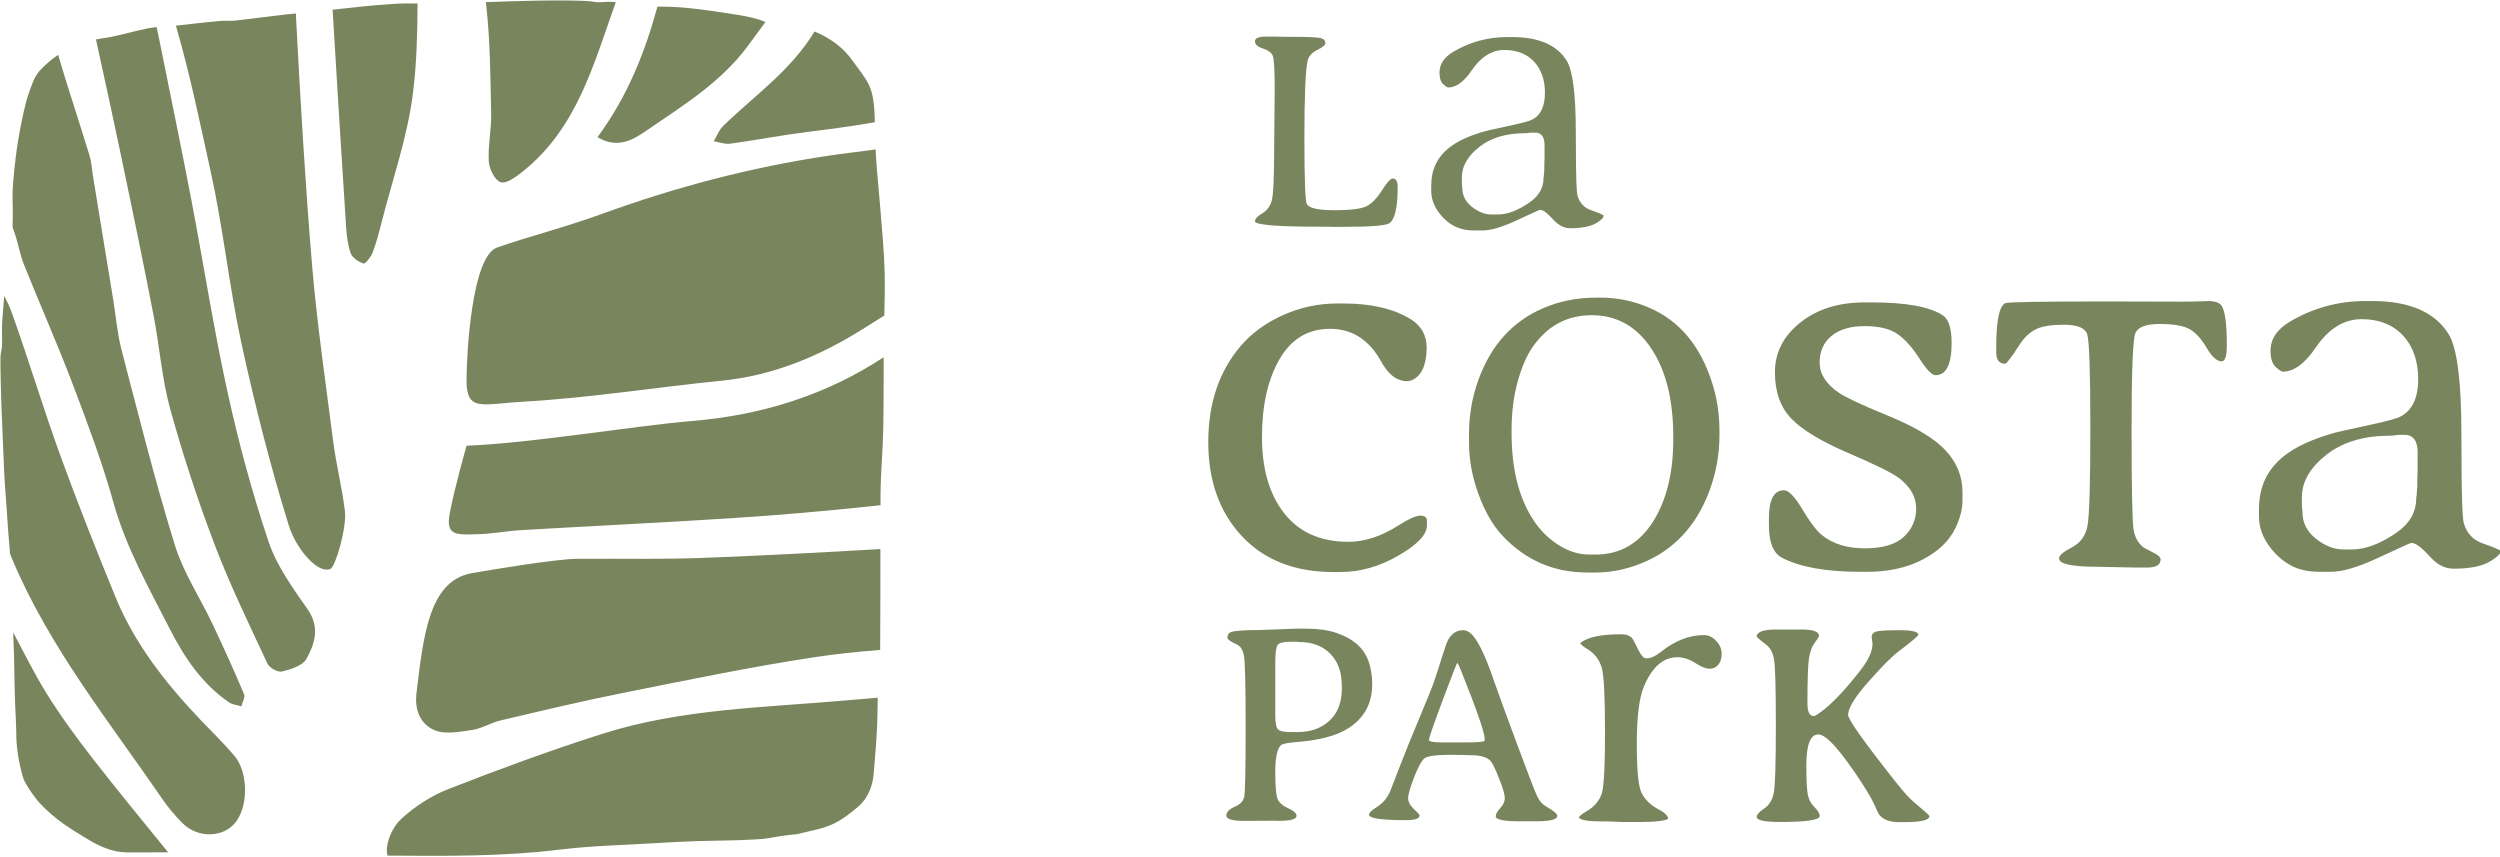
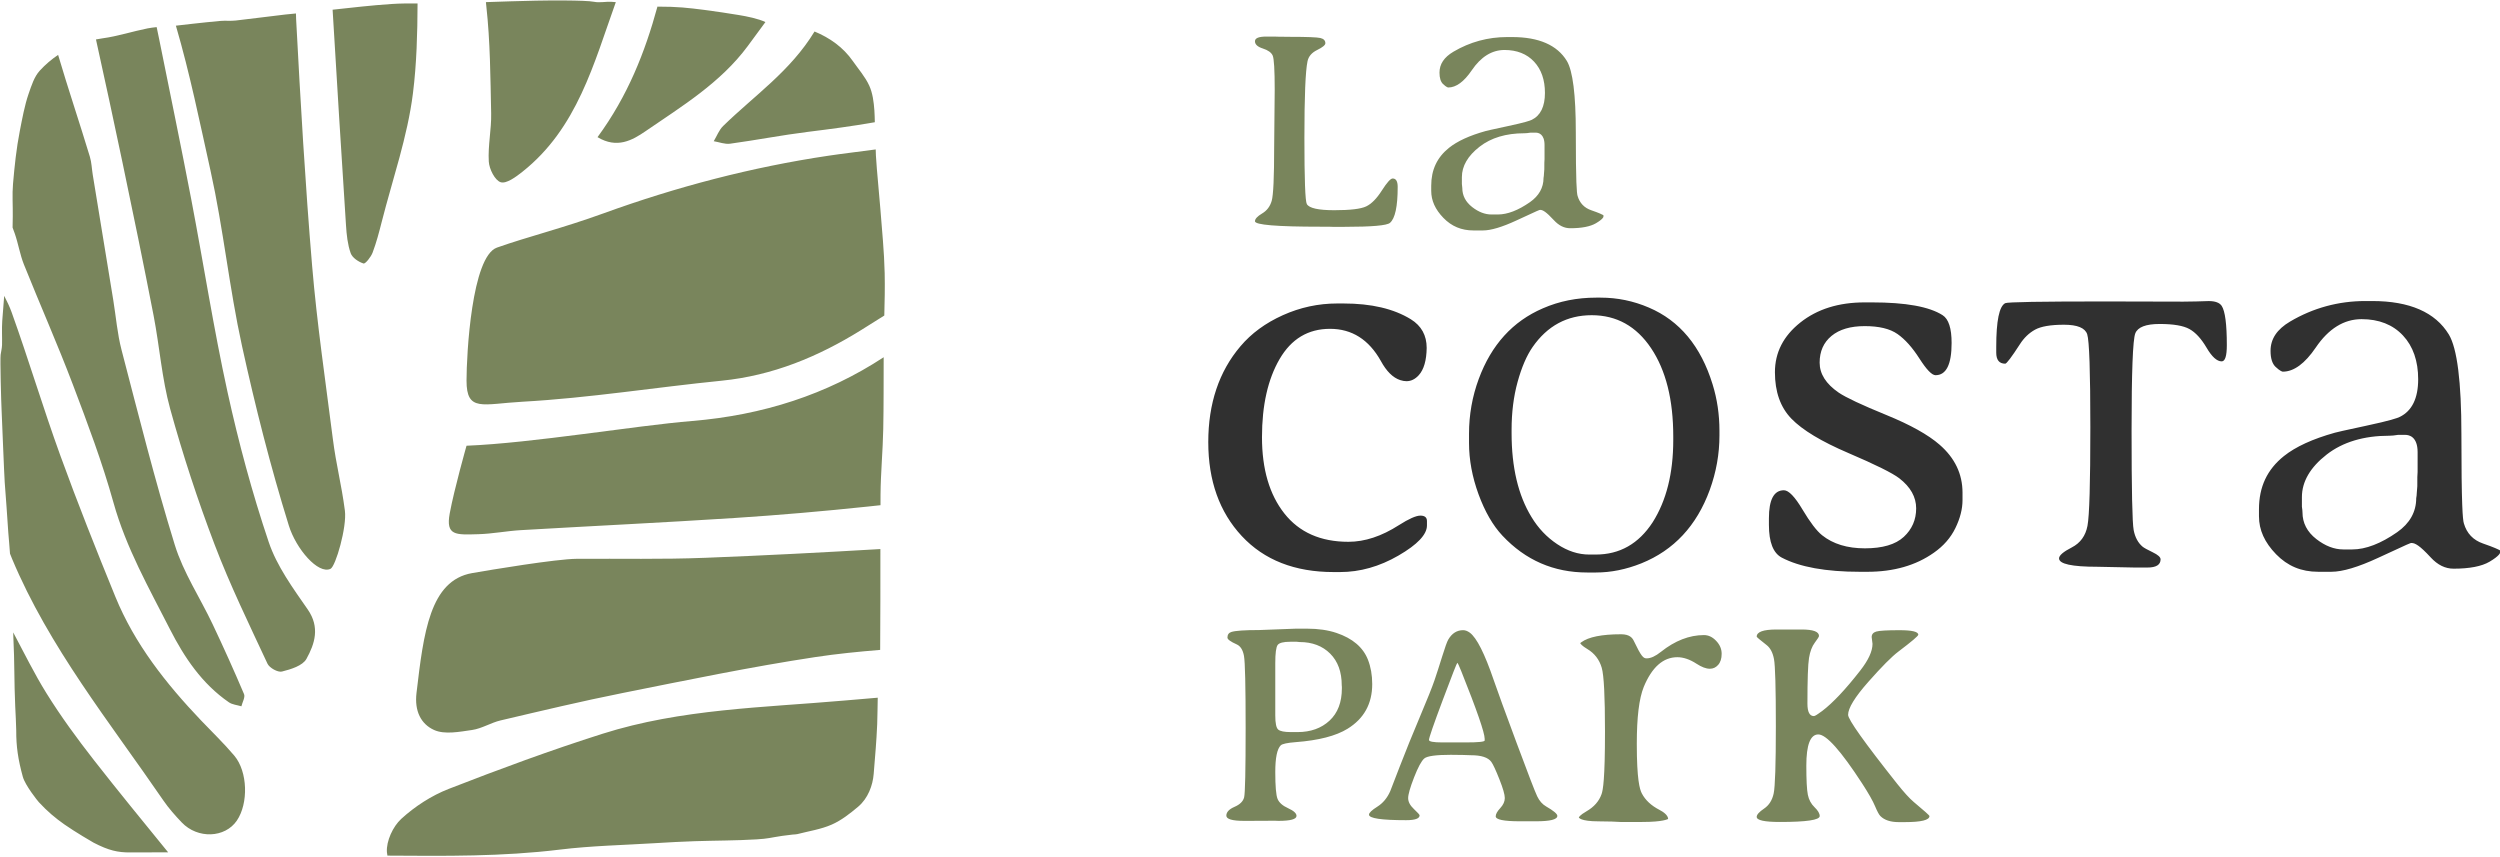
<svg xmlns="http://www.w3.org/2000/svg" viewBox="0 0 170.21 58.32">
  <g transform="translate(-548.035,-268.407)">
    <path fill="#79855C" d="M577.586 318.106 C578.307 318.433 579.318 318.230 580.178 318.107 C580.841 318.011 581.455 317.611 582.117 317.456 C584.886 316.806 587.654 316.143 590.443 315.586 C594.804 314.715 599.164 313.806 603.559 313.141 C605.017 312.920 606.487 312.777 607.960 312.654 C607.978 310.366 607.975 308.077 607.975 305.789 C604.012 306.022 600.047 306.230 596.081 306.383 C593.007 306.502 590.389 306.433 587.308 306.453 C585.898 306.462 581.409 307.210 580.182 307.425 C577.302 307.929 576.877 311.474 576.392 315.589 C576.246 316.823 576.697 317.702 577.586 318.106 Z M580.614 304.777 C581.576 304.750 582.533 304.557 583.496 304.501 C588.348 304.218 593.204 303.987 598.055 303.673 C601.080 303.477 604.103 303.213 607.118 302.896 C607.407 302.865 607.695 302.833 607.983 302.803 C607.984 302.559 607.983 302.315 607.985 302.071 C607.998 300.589 608.141 299.107 608.170 297.624 C608.203 295.993 608.192 294.361 608.199 292.729 C604.327 295.272 599.965 296.672 595.148 297.070 C591.257 297.391 584.321 298.570 579.798 298.754 C579.798 298.754 578.962 301.698 578.655 303.357 C578.371 304.895 579.069 304.820 580.614 304.777 Z M581.475 276.124 C581.499 277.217 581.249 278.320 581.314 279.407 C581.344 279.917 581.733 280.692 582.126 280.814 C582.510 280.934 583.164 280.450 583.599 280.105 C587.342 277.141 588.462 272.728 589.962 268.553 C589.862 268.546 589.761 268.535 589.660 268.530 C589.269 268.509 588.862 268.606 588.486 268.530 C587.876 268.407 585.177 268.439 584.521 268.452 C583.386 268.475 582.252 268.513 581.118 268.552 C581.128 268.645 581.135 268.738 581.146 268.832 C581.414 271.246 581.423 273.691 581.475 276.124 Z M581.872 285.263 C580.148 285.871 579.798 292.537 579.798 294.319 C579.797 296.480 580.882 295.909 583.622 295.757 C588.152 295.505 592.654 294.777 597.175 294.326 C600.648 293.979 603.751 292.690 606.673 290.874 C607.197 290.548 607.719 290.217 608.242 289.890 C608.267 288.926 608.289 287.962 608.267 286.998 C608.234 285.526 608.083 284.057 607.970 282.587 C607.878 281.387 607.743 280.190 607.670 278.988 C607.662 278.853 607.663 278.717 607.657 278.581 C606.592 278.728 605.519 278.848 604.458 279.006 C599.210 279.786 594.093 281.130 589.122 282.933 C586.309 283.954 584.033 284.501 581.872 285.263 Z M591.984 277.341 C594.478 275.630 597.094 274.042 598.939 271.552 C599.344 271.007 599.744 270.458 600.147 269.910 C599.678 269.680 598.882 269.520 598.337 269.431 C597.576 269.307 596.765 269.181 596.002 269.083 C594.858 268.938 594.188 268.858 592.796 268.858 C591.953 271.949 590.783 274.930 588.717 277.745 C590.040 278.542 591.077 277.964 591.984 277.341 Z M596.629 278.021 C597.001 278.083 597.386 278.240 597.743 278.191 C599.514 277.949 601.273 277.605 603.047 277.384 C604.569 277.195 606.092 276.995 607.596 276.729 C607.588 276.463 607.587 276.197 607.567 275.932 C607.526 275.359 607.451 274.753 607.218 274.240 C606.945 273.639 606.487 273.120 606.103 272.570 C605.440 271.619 604.525 270.980 603.492 270.552 C601.850 273.254 599.402 274.904 597.271 276.984 C596.988 277.259 596.840 277.672 596.629 278.021 Z M570.680 269.068 C570.970 273.962 571.276 278.855 571.592 283.747 C571.633 284.387 571.700 285.049 571.911 285.645 C572.022 285.957 572.443 286.239 572.785 286.347 C572.906 286.386 573.290 285.906 573.403 285.606 C573.662 284.922 573.847 284.208 574.028 283.498 C574.768 280.589 575.781 277.714 576.150 274.758 C576.403 272.738 576.456 270.691 576.464 268.641 C575.874 268.638 575.283 268.640 574.695 268.679 C573.354 268.767 572.017 268.923 570.680 269.068 Z M567.230 314.129 C567.836 313.978 568.642 313.732 568.899 313.266 C569.467 312.237 569.831 311.118 568.987 309.902 C567.979 308.450 566.883 306.954 566.329 305.309 C565.203 301.965 564.280 298.536 563.523 295.087 C562.572 290.747 561.893 286.349 561.057 281.983 C560.358 278.335 559.601 274.697 558.868 271.056 C558.814 270.788 558.756 270.521 558.701 270.253 C558.496 270.277 558.290 270.298 558.089 270.338 C557.058 270.543 556.048 270.878 555.010 271.017 C554.860 271.036 554.714 271.066 554.569 271.092 C555.181 273.867 555.782 276.643 556.365 279.424 C557.097 282.911 557.816 286.402 558.494 289.900 C558.902 292.010 559.054 294.185 559.622 296.247 C560.482 299.368 561.495 302.458 562.647 305.486 C563.697 308.246 564.998 310.913 566.247 313.594 C566.379 313.880 566.954 314.198 567.230 314.129 Z M549.040 284.307 C549.281 284.997 549.392 285.735 549.662 286.411 C550.758 289.144 551.951 291.839 552.996 294.591 C554.001 297.238 555.001 299.900 555.760 302.623 C556.619 305.704 558.172 308.435 559.601 311.239 C560.590 313.177 561.788 314.960 563.617 316.221 C563.852 316.384 564.183 316.407 564.470 316.495 C564.537 316.215 564.741 315.877 564.650 315.665 C563.971 314.063 563.255 312.477 562.510 310.904 C561.656 309.099 560.516 307.389 559.934 305.503 C558.582 301.126 557.470 296.674 556.312 292.239 C556.023 291.134 555.932 289.978 555.748 288.846 C555.282 285.998 554.815 283.149 554.349 280.301 C554.283 279.893 554.272 279.470 554.154 279.079 C553.454 276.762 552.676 274.465 551.991 272.144 C551.546 272.445 551.127 272.797 550.743 273.217 C550.365 273.632 550.185 274.214 549.984 274.790 C549.711 275.576 549.542 276.518 549.383 277.327 C549.150 278.507 549.027 279.712 548.922 280.913 C548.856 281.654 548.916 282.407 548.904 283.154 C548.900 283.403 548.898 283.652 548.892 283.901 C548.942 284.037 548.993 284.171 549.040 284.307 Z M586.139 326.253 C588.303 325.988 590.495 325.946 592.675 325.811 C593.559 325.756 594.444 325.709 595.328 325.679 C596.733 325.633 598.140 325.640 599.542 325.555 C600.370 325.505 600.448 325.443 601.272 325.319 C601.273 325.329 602.015 325.216 602.016 325.226 C602.118 325.217 602.224 325.221 602.322 325.196 C603.105 324.993 603.925 324.872 604.657 324.551 C605.311 324.265 605.903 323.800 606.456 323.335 C607.138 322.762 607.459 321.870 607.519 321.098 C607.627 319.730 607.702 318.994 607.758 317.713 C607.774 317.349 607.787 316.274 607.795 315.909 C607.047 315.972 606.300 316.035 605.552 316.100 C600.015 316.585 594.413 316.667 589.059 318.364 C585.527 319.484 582.043 320.772 578.589 322.117 C577.415 322.574 576.284 323.309 575.354 324.159 C574.789 324.675 574.326 325.676 574.377 326.421 C574.382 326.501 574.399 326.581 574.412 326.661 C578.325 326.688 582.236 326.730 586.139 326.253 Z M564.078 269.805 C563.734 269.843 563.382 269.802 563.037 269.832 C561.954 269.926 560.053 270.151 560.010 270.155 C560.968 273.434 561.630 276.703 562.369 280.032 C563.243 283.971 563.644 288.014 564.510 291.955 C565.413 296.068 566.448 300.163 567.699 304.187 C568.196 305.788 569.698 307.526 570.536 307.136 C570.888 306.972 571.661 304.281 571.517 303.177 C571.277 301.332 570.928 300.110 570.693 298.265 C570.195 294.350 569.617 290.441 569.286 286.512 C568.816 280.926 568.493 275.325 568.197 269.725 C568.190 269.592 568.190 269.458 568.184 269.324 C567.938 269.348 567.693 269.369 567.448 269.397 C566.323 269.526 565.203 269.680 564.078 269.805 Z M551.197 315.604 C550.368 314.271 549.677 312.854 548.935 311.465 C548.938 311.582 548.939 311.699 548.945 311.815 C549.031 313.505 548.994 314.805 549.071 316.494 C549.085 316.820 549.142 317.836 549.140 318.142 C549.135 319.232 549.267 320.124 549.589 321.294 C549.751 321.880 550.601 322.938 550.680 323.022 C551.262 323.654 551.811 324.111 552.418 324.537 C553.160 325.057 554.347 325.748 554.409 325.780 C555.446 326.317 556.060 326.448 556.895 326.444 C557.680 326.439 558.488 326.446 559.482 326.436 C557.789 324.355 556.087 322.281 554.436 320.167 C553.289 318.698 552.180 317.186 551.197 315.604 Z M564.161 324.276 C564.956 323.105 564.907 320.946 563.985 319.853 C563.276 319.013 562.477 318.247 561.717 317.449 C559.333 314.945 557.204 312.253 555.885 309.025 C554.584 305.841 553.312 302.643 552.139 299.411 C550.969 296.186 549.986 292.894 548.826 289.665 C548.688 289.282 548.510 288.913 548.320 288.548 C548.270 289.121 548.226 289.694 548.187 290.268 C548.151 290.808 548.188 291.353 548.174 291.896 C548.167 292.117 548.110 292.337 548.078 292.558 C548.035 292.846 548.114 295.800 548.145 296.376 C548.159 296.649 548.325 300.868 548.356 301.245 C548.456 302.500 548.513 303.401 548.599 304.657 C548.624 305.021 548.691 305.659 548.716 306.102 C548.762 306.215 548.805 306.330 548.852 306.442 C551.377 312.473 555.499 317.569 559.167 322.920 C559.530 323.449 559.965 323.935 560.408 324.401 C561.489 325.537 563.354 325.464 564.161 324.276 Z" />
    <path fill="#79855C" d="M634.011 271.708 C633.655 271.594 633.478 271.430 633.478 271.217 C633.478 271.003 633.734 270.897 634.247 270.897 L634.795 270.897 L635.072 270.906 L635.898 270.915 C637.023 270.915 637.700 270.942 637.929 270.994 C638.157 271.047 638.271 271.166 638.271 271.351 C638.271 271.475 638.086 271.628 637.715 271.810 C637.344 271.992 637.125 272.247 637.057 272.575 C636.915 273.243 636.844 274.983 636.844 277.796 C636.844 280.608 636.899 282.111 637.010 282.302 C637.171 282.581 637.794 282.719 638.879 282.719 C639.964 282.719 640.687 282.633 641.049 282.460 C641.411 282.287 641.766 281.927 642.115 281.380 C642.464 280.833 642.710 280.559 642.853 280.559 C643.081 280.559 643.195 280.750 643.195 281.134 C643.195 282.469 643.019 283.285 642.667 283.582 C642.457 283.761 641.428 283.851 639.579 283.851 L638.754 283.851 L638.475 283.842 L637.929 283.842 C634.961 283.842 633.478 283.718 633.478 283.471 C633.478 283.310 633.640 283.134 633.964 282.942 C634.289 282.750 634.507 282.463 634.618 282.080 C634.729 281.696 634.785 280.479 634.785 278.426 L634.822 274.522 C634.822 273.169 634.776 272.389 634.683 272.186 C634.590 271.982 634.366 271.822 634.011 271.708 Z M652.214 277.442 C652.064 277.467 651.931 277.480 651.814 277.480 C650.575 277.480 649.551 277.788 648.771 278.395 C647.971 279.017 647.566 279.713 647.566 280.465 L647.566 280.932 C647.586 281.066 647.594 281.144 647.594 281.206 C647.594 281.721 647.821 282.159 648.270 282.507 C648.700 282.841 649.139 283.010 649.576 283.010 L650.016 283.010 C650.667 283.010 651.401 282.728 652.199 282.171 C652.813 281.741 653.125 281.185 653.125 280.520 C653.142 280.432 653.152 280.336 653.152 280.273 L653.178 279.934 L653.180 279.490 L653.193 279.242 L653.193 278.282 C653.193 277.521 652.776 277.439 652.597 277.439 L652.233 277.439 L652.214 277.442 M648.354 284.097 C647.536 284.097 646.867 283.818 646.309 283.243 C645.750 282.666 645.478 282.063 645.478 281.398 L645.478 281.055 C645.478 279.969 645.875 279.123 646.692 278.469 C647.259 278.015 648.094 277.633 649.174 277.332 C649.260 277.307 649.588 277.230 650.669 276.999 C651.875 276.742 652.194 276.627 652.329 276.563 C652.921 276.272 653.221 275.656 653.221 274.733 C653.221 273.847 652.972 273.131 652.483 272.607 C651.990 272.078 651.312 271.810 650.469 271.810 C649.610 271.810 648.860 272.275 648.239 273.192 C647.712 273.969 647.174 274.364 646.639 274.364 C646.628 274.364 646.521 274.357 646.282 274.128 C646.122 273.975 646.041 273.714 646.041 273.354 C646.041 272.771 646.352 272.304 646.993 271.926 C648.113 271.265 649.342 270.930 650.647 270.930 L650.990 270.930 C652.805 270.930 654.057 271.478 654.713 272.558 C655.117 273.230 655.322 274.861 655.322 277.403 C655.322 280.892 655.387 281.554 655.442 281.741 C655.583 282.228 655.898 282.560 656.377 282.723 C656.913 282.909 657.123 283.010 657.203 283.057 L657.203 283.169 C657.203 283.171 657.189 283.315 656.690 283.608 C656.308 283.832 655.721 283.946 654.944 283.946 C654.534 283.946 654.170 283.767 653.830 283.398 C653.292 282.816 653.069 282.697 652.899 282.697 C652.833 282.697 652.833 282.697 651.274 283.419 C650.304 283.869 649.538 284.097 649.000 284.097 L648.354 284.097 Z" />
-     <path fill="#79855C" d="M645.169 292.095 C645.157 292.949 644.977 293.568 644.631 293.951 C644.383 294.224 644.104 294.360 643.796 294.360 C643.659 294.360 643.517 294.335 643.368 294.286 C642.873 294.125 642.434 293.691 642.050 292.986 C641.233 291.526 640.079 290.795 638.588 290.795 C637.096 290.795 635.952 291.482 635.153 292.856 C634.355 294.230 633.956 296.003 633.956 298.175 C633.956 300.347 634.463 302.077 635.478 303.364 C636.493 304.651 637.947 305.295 639.841 305.295 C640.955 305.295 642.100 304.917 643.276 304.162 C643.956 303.729 644.445 303.512 644.742 303.512 C645.039 303.512 645.188 303.636 645.188 303.884 L645.188 304.181 C645.188 304.799 644.541 305.483 643.248 306.232 C641.954 306.981 640.627 307.355 639.266 307.355 L638.839 307.355 C636.190 307.355 634.105 306.538 632.582 304.905 C631.060 303.271 630.299 301.139 630.299 298.509 C630.299 295.879 631.029 293.704 632.489 291.984 C633.232 291.105 634.194 290.399 635.376 289.867 C636.558 289.335 637.792 289.069 639.080 289.069 L639.507 289.069 C641.401 289.069 642.929 289.428 644.093 290.145 C644.810 290.591 645.169 291.241 645.169 292.095 Z M656.239 306.163 L656.681 306.163 C658.310 306.163 659.600 305.431 660.554 303.967 C661.489 302.494 661.957 300.627 661.957 298.366 L661.957 298.119 C661.957 295.615 661.454 293.614 660.449 292.115 C659.444 290.616 658.097 289.867 656.408 289.867 C654.727 289.867 653.384 290.590 652.379 292.037 C651.972 292.626 651.632 293.417 651.359 294.409 C651.086 295.401 650.950 296.486 650.950 297.664 L650.950 297.898 C650.950 300.228 651.400 302.130 652.301 303.603 C652.760 304.365 653.345 304.983 654.056 305.455 C654.766 305.927 655.493 306.163 656.239 306.163 M665.102 298.054 C665.102 299.319 664.881 300.558 664.439 301.771 C663.547 304.205 661.996 305.869 659.787 306.761 C658.747 307.177 657.716 307.385 656.693 307.385 L656.096 307.385 C653.817 307.385 651.894 306.548 650.326 304.876 C649.676 304.183 649.135 303.245 648.701 302.063 C648.268 300.880 648.052 299.713 648.052 298.561 L648.052 297.937 C648.052 296.646 648.273 295.403 648.714 294.207 C649.572 291.885 651.028 290.282 653.081 289.399 C654.190 288.914 655.398 288.671 656.706 288.671 L657.006 288.671 C658.149 288.671 659.245 288.896 660.294 289.347 C662.390 290.239 663.837 291.981 664.634 294.571 C664.946 295.576 665.102 296.633 665.102 297.742 L665.102 298.054 Z M681.651 301.953 L681.651 302.454 C681.651 303.061 681.490 303.695 681.168 304.357 C680.846 305.019 680.358 305.579 679.702 306.037 C678.476 306.904 676.966 307.337 675.172 307.337 L674.671 307.337 C672.344 307.337 670.568 307.015 669.343 306.371 C668.761 306.062 668.470 305.320 668.470 304.144 L668.470 303.698 C668.470 302.423 668.810 301.786 669.491 301.786 C669.813 301.786 670.234 302.222 670.754 303.095 C671.274 303.967 671.719 304.552 672.091 304.849 C672.833 305.443 673.805 305.740 675.005 305.740 C676.205 305.740 677.087 305.480 677.651 304.961 C678.213 304.441 678.495 303.794 678.495 303.020 C678.495 302.247 678.112 301.563 677.344 300.969 C676.874 300.610 675.720 300.038 673.882 299.252 C672.044 298.466 670.750 297.686 670.002 296.913 C669.252 296.139 668.879 295.084 668.879 293.747 C668.879 292.410 669.454 291.284 670.605 290.368 C671.756 289.453 673.216 288.995 674.986 288.995 L675.487 288.995 C677.790 288.995 679.392 289.286 680.296 289.867 C680.704 290.127 680.908 290.758 680.908 291.761 C680.908 293.221 680.543 293.952 679.813 293.952 C679.566 293.952 679.201 293.574 678.718 292.819 C678.235 292.064 677.737 291.507 677.223 291.148 C676.710 290.789 675.967 290.610 674.996 290.610 C674.024 290.610 673.269 290.833 672.731 291.278 C672.192 291.724 671.923 292.330 671.923 293.097 C671.923 293.865 672.356 294.546 673.223 295.140 C673.717 295.474 674.791 295.978 676.443 296.653 C678.096 297.327 679.312 298.005 680.092 298.686 C681.131 299.589 681.651 300.678 681.651 301.953 Z M688.223 306.423 C688.223 306.224 688.513 305.974 689.094 305.676 C689.674 305.377 690.030 304.887 690.159 304.207 C690.290 303.527 690.354 301.292 690.354 297.501 C690.354 293.711 690.283 291.600 690.140 291.166 C689.997 290.733 689.471 290.516 688.561 290.516 C687.651 290.516 686.993 290.629 686.586 290.854 C686.178 291.080 685.836 291.409 685.559 291.842 C684.987 292.726 684.653 293.168 684.559 293.168 C684.151 293.168 683.947 292.916 683.947 292.414 L683.947 292.024 C683.947 290.248 684.151 289.256 684.559 289.048 C684.714 288.970 686.976 288.931 691.342 288.931 L696.683 288.944 C696.969 288.944 697.259 288.940 697.554 288.931 L698.411 288.905 C698.853 288.905 699.148 289.013 699.295 289.230 C699.529 289.585 699.646 290.478 699.646 291.907 C699.646 292.643 699.529 293.011 699.295 293.011 C698.975 293.011 698.632 292.702 698.269 292.083 C697.905 291.463 697.515 291.038 697.099 290.809 C696.683 290.579 696.008 290.465 695.072 290.465 C694.136 290.465 693.584 290.677 693.415 291.101 C693.246 291.526 693.161 293.741 693.161 297.748 C693.161 301.756 693.209 304.006 693.304 304.500 C693.399 304.993 693.603 305.370 693.915 305.630 C694.011 305.708 694.238 305.834 694.597 306.007 C694.957 306.180 695.136 306.341 695.136 306.488 C695.136 306.860 694.838 307.047 694.240 307.047 L693.382 307.047 L690.835 306.995 C689.094 306.995 688.223 306.804 688.223 306.423 Z M711.265 298.020 C711.055 298.055 710.868 298.073 710.705 298.073 C708.971 298.073 707.537 298.504 706.445 299.354 C705.325 300.225 704.758 301.200 704.758 302.252 L704.758 302.905 C704.786 303.093 704.797 303.202 704.797 303.290 C704.797 304.011 705.115 304.624 705.743 305.111 C706.345 305.578 706.961 305.815 707.573 305.815 L708.188 305.815 C709.099 305.815 710.127 305.420 711.244 304.641 C712.103 304.038 712.540 303.260 712.540 302.329 C712.564 302.205 712.578 302.072 712.578 301.983 L712.615 301.509 L712.617 300.887 L712.635 300.539 L712.636 299.196 C712.636 298.130 712.052 298.015 711.801 298.015 L711.292 298.015 L711.265 298.020 M705.862 307.336 C704.716 307.336 703.780 306.945 702.999 306.141 C702.215 305.333 701.835 304.488 701.835 303.559 L701.835 303.078 C701.835 301.557 702.390 300.373 703.534 299.458 C704.328 298.823 705.498 298.287 707.009 297.866 C707.129 297.831 707.588 297.724 709.103 297.400 C710.790 297.040 711.236 296.879 711.426 296.789 C712.255 296.382 712.674 295.520 712.674 294.228 C712.674 292.987 712.327 291.985 711.641 291.251 C710.951 290.511 710.002 290.136 708.822 290.136 C707.619 290.136 706.569 290.787 705.701 292.070 C704.962 293.159 704.209 293.711 703.460 293.711 C703.444 293.711 703.296 293.701 702.961 293.381 C702.737 293.166 702.623 292.802 702.623 292.297 C702.623 291.481 703.059 290.827 703.956 290.298 C705.524 289.373 707.245 288.903 709.072 288.903 L709.552 288.903 C712.092 288.903 713.845 289.670 714.763 291.183 C715.330 292.124 715.617 294.406 715.617 297.966 C715.617 302.850 715.707 303.777 715.784 304.039 C715.981 304.721 716.422 305.184 717.093 305.413 C717.843 305.673 718.137 305.815 718.250 305.881 L718.250 306.038 C718.250 306.040 718.229 306.242 717.531 306.652 C716.997 306.966 716.174 307.125 715.087 307.125 C714.513 307.125 714.003 306.874 713.527 306.358 C712.775 305.543 712.461 305.376 712.223 305.376 C712.131 305.376 712.131 305.376 709.949 306.387 C708.591 307.017 707.520 307.336 706.765 307.336 L705.862 307.336 Z" />
+     <path fill="#303030" d="M645.169 292.095 C645.157 292.949 644.977 293.568 644.631 293.951 C644.383 294.224 644.104 294.360 643.796 294.360 C643.659 294.360 643.517 294.335 643.368 294.286 C642.873 294.125 642.434 293.691 642.050 292.986 C641.233 291.526 640.079 290.795 638.588 290.795 C637.096 290.795 635.952 291.482 635.153 292.856 C634.355 294.230 633.956 296.003 633.956 298.175 C633.956 300.347 634.463 302.077 635.478 303.364 C636.493 304.651 637.947 305.295 639.841 305.295 C640.955 305.295 642.100 304.917 643.276 304.162 C643.956 303.729 644.445 303.512 644.742 303.512 C645.039 303.512 645.188 303.636 645.188 303.884 L645.188 304.181 C645.188 304.799 644.541 305.483 643.248 306.232 C641.954 306.981 640.627 307.355 639.266 307.355 L638.839 307.355 C636.190 307.355 634.105 306.538 632.582 304.905 C631.060 303.271 630.299 301.139 630.299 298.509 C630.299 295.879 631.029 293.704 632.489 291.984 C633.232 291.105 634.194 290.399 635.376 289.867 C636.558 289.335 637.792 289.069 639.080 289.069 L639.507 289.069 C641.401 289.069 642.929 289.428 644.093 290.145 C644.810 290.591 645.169 291.241 645.169 292.095 Z M656.239 306.163 L656.681 306.163 C658.310 306.163 659.600 305.431 660.554 303.967 C661.489 302.494 661.957 300.627 661.957 298.366 L661.957 298.119 C661.957 295.615 661.454 293.614 660.449 292.115 C659.444 290.616 658.097 289.867 656.408 289.867 C654.727 289.867 653.384 290.590 652.379 292.037 C651.972 292.626 651.632 293.417 651.359 294.409 C651.086 295.401 650.950 296.486 650.950 297.664 L650.950 297.898 C650.950 300.228 651.400 302.130 652.301 303.603 C652.760 304.365 653.345 304.983 654.056 305.455 C654.766 305.927 655.493 306.163 656.239 306.163 M665.102 298.054 C665.102 299.319 664.881 300.558 664.439 301.771 C663.547 304.205 661.996 305.869 659.787 306.761 C658.747 307.177 657.716 307.385 656.693 307.385 L656.096 307.385 C653.817 307.385 651.894 306.548 650.326 304.876 C649.676 304.183 649.135 303.245 648.701 302.063 C648.268 300.880 648.052 299.713 648.052 298.561 L648.052 297.937 C648.052 296.646 648.273 295.403 648.714 294.207 C649.572 291.885 651.028 290.282 653.081 289.399 C654.190 288.914 655.398 288.671 656.706 288.671 L657.006 288.671 C658.149 288.671 659.245 288.896 660.294 289.347 C662.390 290.239 663.837 291.981 664.634 294.571 C664.946 295.576 665.102 296.633 665.102 297.742 L665.102 298.054 Z M681.651 301.953 L681.651 302.454 C681.651 303.061 681.490 303.695 681.168 304.357 C680.846 305.019 680.358 305.579 679.702 306.037 C678.476 306.904 676.966 307.337 675.172 307.337 L674.671 307.337 C672.344 307.337 670.568 307.015 669.343 306.371 C668.761 306.062 668.470 305.320 668.470 304.144 L668.470 303.698 C668.470 302.423 668.810 301.786 669.491 301.786 C669.813 301.786 670.234 302.222 670.754 303.095 C671.274 303.967 671.719 304.552 672.091 304.849 C672.833 305.443 673.805 305.740 675.005 305.740 C676.205 305.740 677.087 305.480 677.651 304.961 C678.213 304.441 678.495 303.794 678.495 303.020 C678.495 302.247 678.112 301.563 677.344 300.969 C676.874 300.610 675.720 300.038 673.882 299.252 C672.044 298.466 670.750 297.686 670.002 296.913 C669.252 296.139 668.879 295.084 668.879 293.747 C668.879 292.410 669.454 291.284 670.605 290.368 C671.756 289.453 673.216 288.995 674.986 288.995 L675.487 288.995 C677.790 288.995 679.392 289.286 680.296 289.867 C680.704 290.127 680.908 290.758 680.908 291.761 C680.908 293.221 680.543 293.952 679.813 293.952 C679.566 293.952 679.201 293.574 678.718 292.819 C678.235 292.064 677.737 291.507 677.223 291.148 C676.710 290.789 675.967 290.610 674.996 290.610 C674.024 290.610 673.269 290.833 672.731 291.278 C672.192 291.724 671.923 292.330 671.923 293.097 C671.923 293.865 672.356 294.546 673.223 295.140 C673.717 295.474 674.791 295.978 676.443 296.653 C678.096 297.327 679.312 298.005 680.092 298.686 C681.131 299.589 681.651 300.678 681.651 301.953 Z M688.223 306.423 C688.223 306.224 688.513 305.974 689.094 305.676 C689.674 305.377 690.030 304.887 690.159 304.207 C690.290 303.527 690.354 301.292 690.354 297.501 C690.354 293.711 690.283 291.600 690.140 291.166 C689.997 290.733 689.471 290.516 688.561 290.516 C687.651 290.516 686.993 290.629 686.586 290.854 C686.178 291.080 685.836 291.409 685.559 291.842 C684.987 292.726 684.653 293.168 684.559 293.168 C684.151 293.168 683.947 292.916 683.947 292.414 L683.947 292.024 C683.947 290.248 684.151 289.256 684.559 289.048 C684.714 288.970 686.976 288.931 691.342 288.931 L696.683 288.944 C696.969 288.944 697.259 288.940 697.554 288.931 L698.411 288.905 C698.853 288.905 699.148 289.013 699.295 289.230 C699.529 289.585 699.646 290.478 699.646 291.907 C699.646 292.643 699.529 293.011 699.295 293.011 C698.975 293.011 698.632 292.702 698.269 292.083 C697.905 291.463 697.515 291.038 697.099 290.809 C696.683 290.579 696.008 290.465 695.072 290.465 C694.136 290.465 693.584 290.677 693.415 291.101 C693.246 291.526 693.161 293.741 693.161 297.748 C693.161 301.756 693.209 304.006 693.304 304.500 C693.399 304.993 693.603 305.370 693.915 305.630 C694.011 305.708 694.238 305.834 694.597 306.007 C694.957 306.180 695.136 306.341 695.136 306.488 C695.136 306.860 694.838 307.047 694.240 307.047 L693.382 307.047 L690.835 306.995 C689.094 306.995 688.223 306.804 688.223 306.423 Z M711.265 298.020 C711.055 298.055 710.868 298.073 710.705 298.073 C708.971 298.073 707.537 298.504 706.445 299.354 C705.325 300.225 704.758 301.200 704.758 302.252 L704.758 302.905 C704.786 303.093 704.797 303.202 704.797 303.290 C704.797 304.011 705.115 304.624 705.743 305.111 C706.345 305.578 706.961 305.815 707.573 305.815 L708.188 305.815 C709.099 305.815 710.127 305.420 711.244 304.641 C712.103 304.038 712.540 303.260 712.540 302.329 C712.564 302.205 712.578 302.072 712.578 301.983 L712.615 301.509 L712.617 300.887 L712.635 300.539 L712.636 299.196 C712.636 298.130 712.052 298.015 711.801 298.015 L711.292 298.015 L711.265 298.020 M705.862 307.336 C704.716 307.336 703.780 306.945 702.999 306.141 C702.215 305.333 701.835 304.488 701.835 303.559 L701.835 303.078 C701.835 301.557 702.390 300.373 703.534 299.458 C704.328 298.823 705.498 298.287 707.009 297.866 C707.129 297.831 707.588 297.724 709.103 297.400 C710.790 297.040 711.236 296.879 711.426 296.789 C712.255 296.382 712.674 295.520 712.674 294.228 C712.674 292.987 712.327 291.985 711.641 291.251 C710.951 290.511 710.002 290.136 708.822 290.136 C707.619 290.136 706.569 290.787 705.701 292.070 C704.962 293.159 704.209 293.711 703.460 293.711 C703.444 293.711 703.296 293.701 702.961 293.381 C702.737 293.166 702.623 292.802 702.623 292.297 C702.623 291.481 703.059 290.827 703.956 290.298 C705.524 289.373 707.245 288.903 709.072 288.903 L709.552 288.903 C712.092 288.903 713.845 289.670 714.763 291.183 C715.330 292.124 715.617 294.406 715.617 297.966 C715.617 302.850 715.707 303.777 715.784 304.039 C715.981 304.721 716.422 305.184 717.093 305.413 C717.843 305.673 718.137 305.815 718.250 305.881 L718.250 306.038 C718.250 306.040 718.229 306.242 717.531 306.652 C716.997 306.966 716.174 307.125 715.087 307.125 C714.513 307.125 714.003 306.874 713.527 306.358 C712.775 305.543 712.461 305.376 712.223 305.376 C712.131 305.376 712.131 305.376 709.949 306.387 C708.591 307.017 707.520 307.336 706.765 307.336 L705.862 307.336 Z" />
    <path fill="#79855C" d="M634.861 313.556 L634.861 317.123 C634.861 317.649 634.928 317.968 635.063 318.081 C635.198 318.193 635.481 318.250 635.913 318.250 L636.382 318.250 C637.270 318.250 637.995 317.990 638.555 317.471 C639.115 316.951 639.395 316.219 639.395 315.274 L639.395 315.171 L639.386 315.067 C639.386 314.154 639.123 313.434 638.598 312.908 C638.072 312.383 637.377 312.120 636.514 312.120 L636.326 312.101 L635.875 312.101 C635.418 312.101 635.135 312.173 635.025 312.317 C634.916 312.461 634.861 312.874 634.861 313.556 M634.861 320.967 C634.861 321.934 634.913 322.544 635.016 322.798 C635.119 323.051 635.360 323.264 635.739 323.436 C636.118 323.608 636.307 323.782 636.307 323.957 C636.307 324.182 635.897 324.295 635.077 324.295 L634.833 324.286 L632.965 324.295 L632.740 324.295 C631.932 324.295 631.529 324.176 631.529 323.939 C631.529 323.701 631.713 323.502 632.082 323.342 C632.452 323.183 632.671 322.967 632.740 322.695 C632.808 322.422 632.843 320.852 632.843 317.982 C632.843 315.113 632.805 313.473 632.730 313.063 C632.655 312.654 632.489 312.392 632.233 312.279 C631.814 312.092 631.604 311.938 631.604 311.819 C631.604 311.619 631.692 311.491 631.867 311.435 C632.142 311.347 632.774 311.303 633.763 311.303 L634.749 311.266 C635.412 311.241 635.747 311.228 635.753 311.228 L636.260 311.209 L637.029 311.209 C637.787 311.209 638.453 311.306 639.029 311.500 C640.124 311.870 640.837 312.477 641.170 313.321 C641.364 313.816 641.461 314.370 641.461 314.983 C641.461 316.322 640.900 317.336 639.780 318.025 C638.991 318.512 637.815 318.816 636.251 318.935 C635.681 318.979 635.343 319.051 635.236 319.151 C634.986 319.395 634.861 320.000 634.861 320.967 Z M649.118 318.822 L649.118 318.709 C649.118 318.296 648.586 316.760 647.522 314.100 C647.372 313.725 647.283 313.537 647.254 313.537 C647.226 313.537 646.898 314.376 646.269 316.053 C645.640 317.730 645.325 318.641 645.325 318.785 C645.325 318.897 645.626 318.954 646.226 318.954 L647.841 318.954 C648.692 318.954 649.118 318.910 649.118 318.822 M641.242 323.872 C641.242 323.747 641.431 323.566 641.810 323.328 C642.188 323.090 642.481 322.740 642.687 322.276 C642.694 322.258 642.906 321.706 643.326 320.620 C643.745 319.534 644.206 318.395 644.710 317.203 C645.214 316.011 645.544 315.184 645.701 314.724 C645.857 314.264 646.032 313.722 646.226 313.096 C646.420 312.470 646.558 312.088 646.640 311.950 C646.890 311.525 647.227 311.312 647.653 311.312 C647.797 311.312 647.948 311.369 648.104 311.481 C648.573 311.825 649.118 312.905 649.737 314.720 C649.981 315.433 650.498 316.851 651.286 318.972 C652.075 321.094 652.544 322.311 652.694 322.624 C652.844 322.937 653.045 323.165 653.295 323.309 C653.808 323.604 654.065 323.819 654.065 323.957 C654.065 324.201 653.583 324.323 652.619 324.323 L651.511 324.323 C650.416 324.323 649.869 324.210 649.869 323.985 C649.869 323.835 649.972 323.649 650.178 323.427 C650.385 323.204 650.488 322.976 650.488 322.741 C650.488 322.506 650.365 322.078 650.117 321.455 C649.870 320.832 649.687 320.440 649.568 320.277 C649.349 319.977 648.889 319.826 648.188 319.826 L647.644 319.808 C647.456 319.802 647.178 319.798 646.809 319.798 C645.801 319.798 645.200 319.881 645.006 320.047 C644.812 320.213 644.581 320.642 644.311 321.333 C644.042 322.025 643.908 322.496 643.908 322.746 C643.908 322.996 644.037 323.243 644.297 323.487 C644.557 323.732 644.687 323.876 644.687 323.919 C644.687 324.138 644.380 324.248 643.767 324.248 C642.084 324.248 641.242 324.123 641.242 323.872 Z M671.017 320.531 C671.017 321.514 671.051 322.175 671.120 322.516 C671.189 322.858 671.341 323.141 671.576 323.366 C671.810 323.591 671.928 323.792 671.928 323.967 C671.928 324.236 671.026 324.370 669.224 324.370 C668.166 324.370 667.638 324.255 667.638 324.023 C667.638 323.873 667.805 323.685 668.140 323.460 C668.475 323.234 668.692 322.894 668.792 322.437 C668.892 321.980 668.942 320.450 668.942 317.846 C668.942 315.243 668.900 313.721 668.815 313.279 C668.731 312.838 668.564 312.520 668.313 312.326 C667.863 311.976 667.638 311.785 667.638 311.754 C667.638 311.428 668.088 311.266 668.989 311.266 L670.698 311.266 C671.486 311.266 671.880 311.413 671.880 311.707 C671.880 311.757 671.785 311.909 671.594 312.162 C671.403 312.416 671.272 312.763 671.200 313.204 C671.128 313.645 671.092 314.683 671.092 316.316 C671.092 316.879 671.239 317.161 671.533 317.161 C671.602 317.161 671.790 317.045 672.097 316.814 C672.829 316.257 673.692 315.340 674.687 314.063 C675.244 313.350 675.523 312.743 675.523 312.242 L675.466 311.782 C675.466 311.594 675.570 311.469 675.776 311.406 C675.983 311.344 676.512 311.313 677.363 311.313 C678.214 311.313 678.639 311.416 678.639 311.622 C678.639 311.704 678.189 312.086 677.287 312.768 C676.837 313.106 676.153 313.794 675.236 314.833 C674.319 315.872 673.861 316.620 673.861 317.077 C673.861 317.396 674.972 318.957 677.194 321.761 C677.663 322.349 678.038 322.762 678.320 323.000 C679.040 323.601 679.400 323.923 679.400 323.967 C679.400 324.242 678.840 324.380 677.719 324.380 L677.306 324.380 C676.749 324.380 676.333 324.242 676.058 323.967 C675.964 323.873 675.844 323.649 675.696 323.296 C675.549 322.942 675.257 322.427 674.819 321.751 C673.373 319.524 672.378 318.410 671.834 318.410 C671.289 318.410 671.017 319.117 671.017 320.531 Z M658.350 324.370 L657.776 324.342 L656.897 324.328 C655.598 324.328 655.530 324.065 655.529 324.059 C655.530 324.059 655.574 323.915 656.049 323.644 C656.560 323.350 656.905 322.958 657.075 322.477 C657.176 322.192 657.309 321.440 657.309 318.219 C657.309 315.806 657.237 314.384 657.087 313.870 C656.925 313.314 656.593 312.884 656.101 312.592 C655.744 312.380 655.648 312.245 655.622 312.193 C655.635 312.185 655.659 312.163 655.698 312.134 C656.186 311.773 657.096 311.590 658.406 311.590 C658.988 311.590 659.176 311.843 659.267 312.033 C659.790 313.127 659.923 313.231 660.145 313.231 C660.425 313.231 660.744 313.085 661.120 312.785 C662.070 312.029 663.054 311.646 664.044 311.646 C664.352 311.646 664.623 311.773 664.874 312.035 C665.129 312.302 665.252 312.590 665.252 312.918 C665.252 313.249 665.172 313.499 665.008 313.681 C664.850 313.856 664.671 313.938 664.443 313.938 C664.191 313.938 663.886 313.822 663.538 313.595 C663.086 313.301 662.648 313.152 662.234 313.152 C661.271 313.152 660.502 313.834 659.947 315.178 C659.629 315.972 659.475 317.238 659.475 319.053 C659.475 321.482 659.670 322.141 659.817 322.425 C660.052 322.878 660.454 323.255 661.014 323.544 C661.284 323.685 661.605 323.907 661.607 324.169 C661.607 324.168 661.606 324.168 661.605 324.168 C661.580 324.168 661.310 324.370 659.837 324.370 L658.350 324.370 Z" />
  </g>
</svg>
